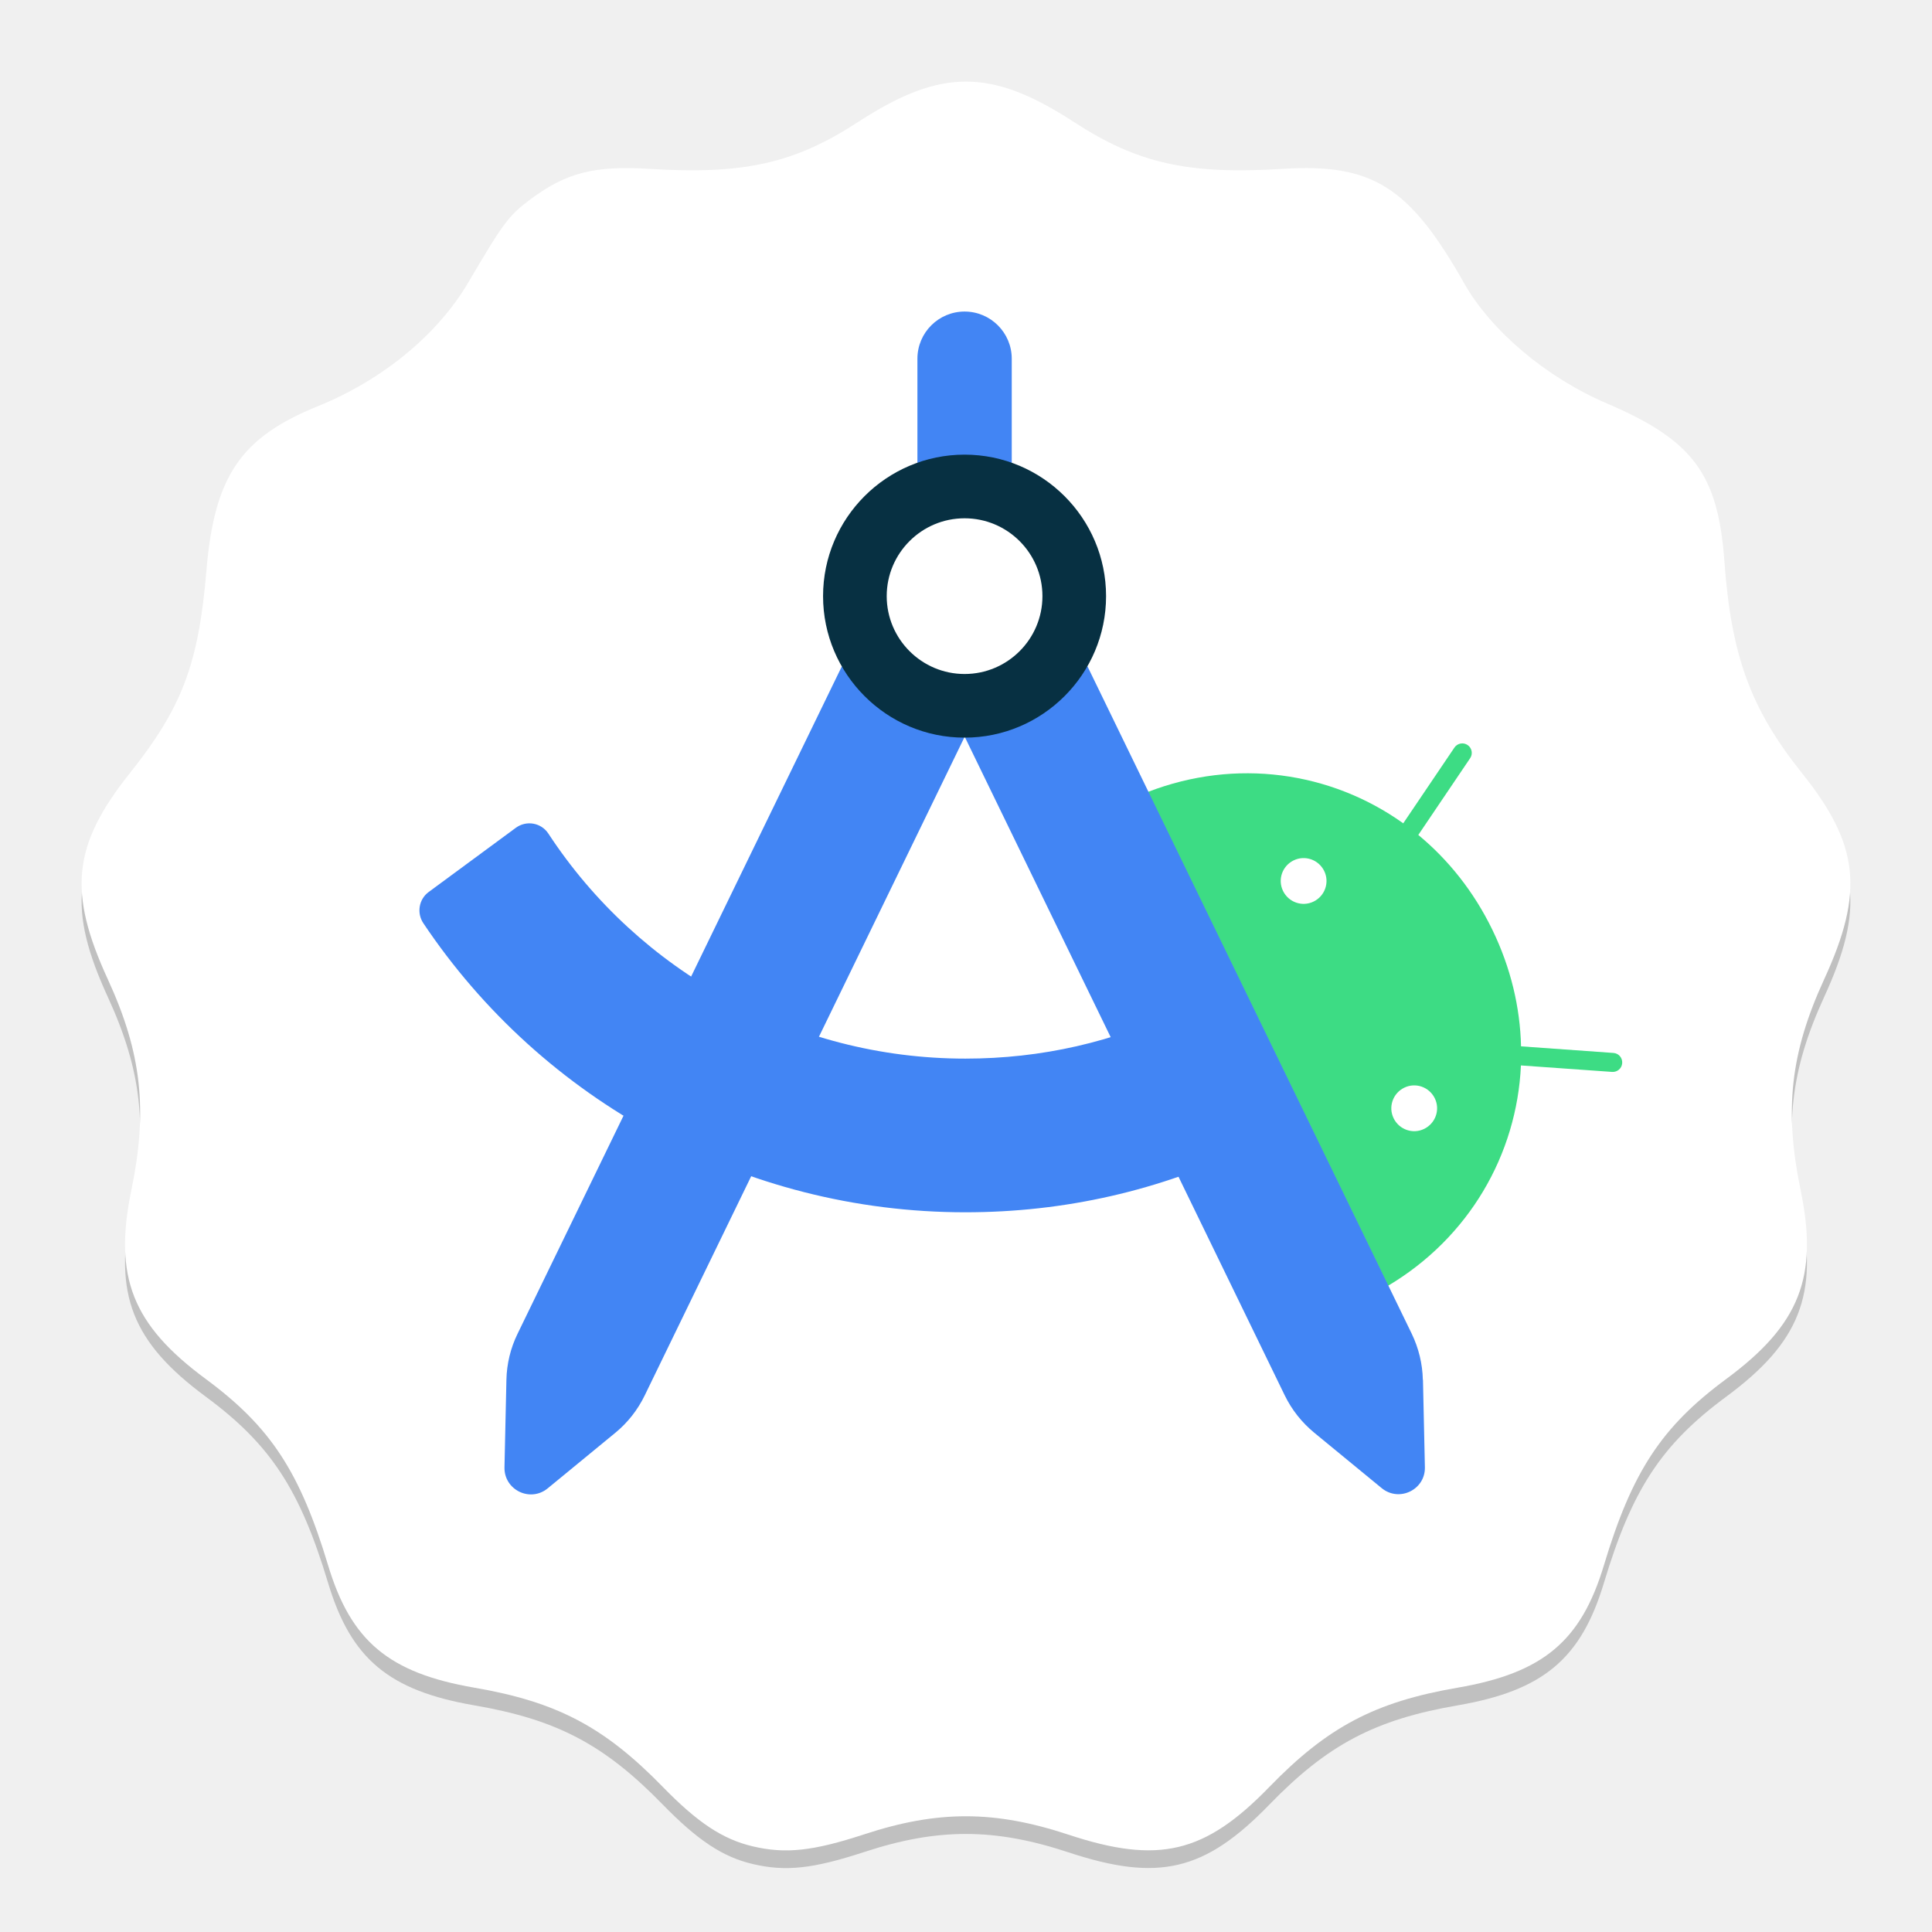
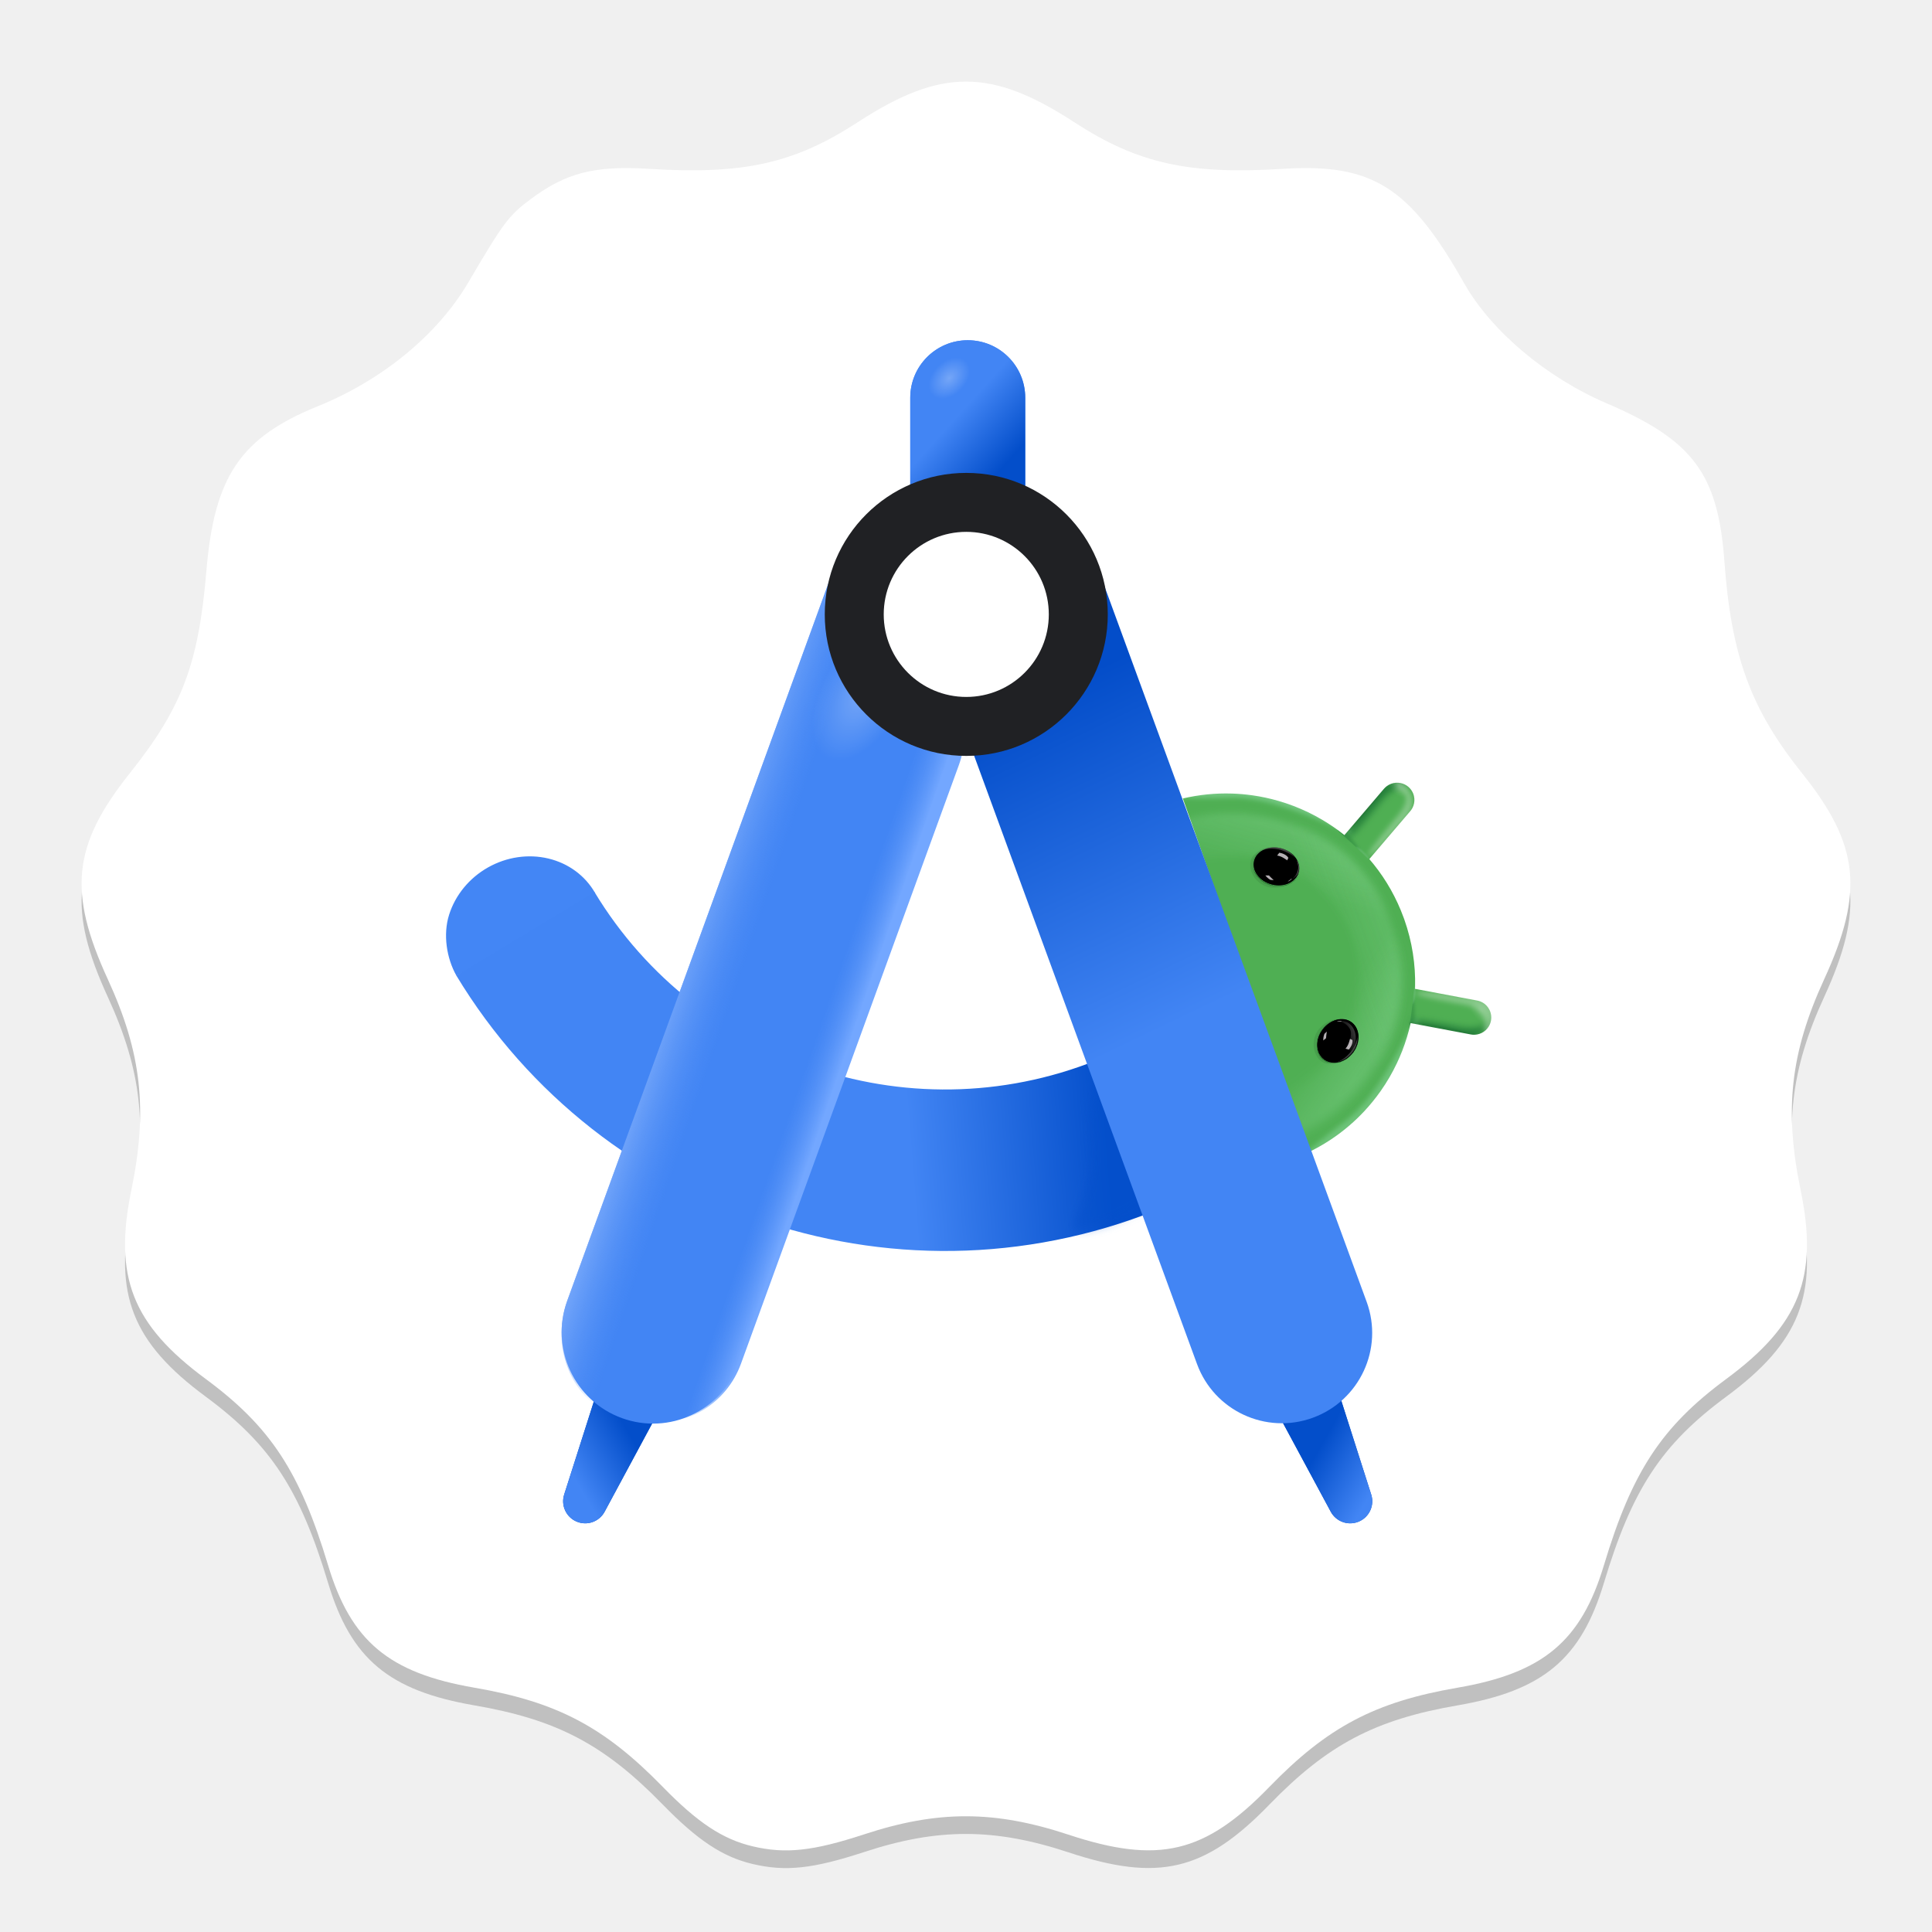
<svg xmlns="http://www.w3.org/2000/svg" width="128" height="128" viewBox="0 0 128 128" fill="none">
-   <path opacity="0.2" d="M49.853 123.492C47.875 123.023 46.219 121.926 43.902 119.549C40.032 115.578 36.89 113.925 31.431 112.985C25.767 112.01 23.251 109.905 21.738 104.877C19.87 98.671 17.918 95.698 13.629 92.531C8.763 88.937 7.515 85.767 8.702 80.024C9.802 74.705 9.381 70.923 7.147 66.06C4.481 60.259 4.81 57.159 8.596 52.405C12.067 48.048 13.156 45.167 13.676 38.974C14.2 32.723 15.939 30.159 21.061 28.084C25.335 26.352 28.992 23.345 31.019 19.896C33.363 15.907 33.705 15.45 35.158 14.366C37.502 12.617 39.397 12.133 43.006 12.359C49.276 12.752 52.636 11.999 56.846 9.258C62.335 5.685 65.664 5.685 71.153 9.258C75.364 11.999 78.724 12.752 84.993 12.359C90.922 11.987 93.389 13.543 97.003 19.936C98.794 23.103 102.454 26.186 106.461 27.901C112.167 30.343 113.825 32.572 114.246 38.364C114.702 44.637 115.988 48.144 119.395 52.405C123.189 57.15 123.52 60.253 120.852 66.06C118.619 70.923 118.197 74.705 119.297 80.024C120.485 85.767 119.236 88.937 114.371 92.531C110.082 95.698 108.13 98.671 106.262 104.877C104.749 109.905 102.232 112.01 96.569 112.985C91.097 113.927 87.953 115.585 84.097 119.562C79.823 123.969 76.759 124.697 70.784 122.721C65.897 121.106 62.134 121.099 57.267 122.697C53.857 123.816 52.04 124.011 49.853 123.492V123.492Z" fill="black" />
-   <path d="M49.853 122.321C47.875 121.851 46.219 120.754 43.902 118.377C40.032 114.407 36.89 112.753 31.431 111.814C25.767 110.839 23.251 108.733 21.738 103.706C19.87 97.499 17.918 94.527 13.629 91.359C8.763 87.765 7.515 84.596 8.702 78.852C9.802 73.533 9.381 69.751 7.147 64.888C4.481 59.087 4.81 55.987 8.596 51.233C12.067 46.876 13.156 43.995 13.676 37.802C14.2 31.551 15.939 28.987 21.061 26.912C25.335 25.18 28.992 22.173 31.019 18.724C33.363 14.735 33.705 14.278 35.158 13.194C37.502 11.445 39.397 10.961 43.006 11.187C49.276 11.58 52.636 10.827 56.846 8.086C62.335 4.513 65.664 4.513 71.153 8.086C75.364 10.827 78.724 11.58 84.993 11.187C90.922 10.815 93.389 12.371 97.003 18.764C98.794 21.931 102.454 25.014 106.461 26.729C112.167 29.171 113.825 31.4 114.246 37.192C114.702 43.465 115.988 46.972 119.395 51.233C123.189 55.978 123.52 59.081 120.852 64.888C118.619 69.751 118.197 73.533 119.297 78.852C120.485 84.596 119.236 87.765 114.371 91.359C110.082 94.527 108.13 97.499 106.262 103.706C104.749 108.733 102.232 110.839 96.569 111.814C91.097 112.755 87.953 114.414 84.097 118.39C79.823 122.798 76.759 123.525 70.784 121.55C65.897 119.934 62.134 119.927 57.267 121.525C53.857 122.644 52.04 122.839 49.853 122.321V122.321Z" fill="white" />
-   <path d="M85.005 59.029C84.636 58.276 84.952 57.373 85.705 57.004C86.458 56.635 87.362 56.951 87.731 57.704C88.1 58.457 87.784 59.361 87.031 59.73C86.278 60.099 85.374 59.782 85.005 59.029ZM92.332 74.09C91.963 73.337 92.279 72.433 93.032 72.064C93.785 71.695 94.689 72.011 95.058 72.764C95.427 73.517 95.111 74.421 94.358 74.79C93.605 75.159 92.701 74.843 92.332 74.09ZM92.972 54.549C88.153 51.108 81.865 50.219 76.044 52.471L91.955 85.189C97.317 82.004 100.495 76.499 100.766 70.588L106.805 71.017C107.151 71.04 107.453 70.784 107.475 70.43C107.498 70.084 107.242 69.782 106.888 69.76L100.773 69.323C100.713 66.748 100.096 64.12 98.868 61.59C97.641 59.067 95.954 56.959 93.966 55.317L97.4 50.234C97.596 49.948 97.52 49.556 97.234 49.361C96.948 49.165 96.556 49.24 96.361 49.526L92.972 54.541" fill="#3DDC84" />
-   <path d="M78.303 66.868C73.815 69.037 68.988 70.136 63.958 70.136C52.625 70.136 42.332 64.383 36.33 55.227C35.856 54.504 34.877 54.331 34.176 54.843L28.401 59.097C27.746 59.579 27.595 60.498 28.054 61.175C35.938 72.945 49.289 80.317 63.958 80.317C70.532 80.317 76.85 78.879 82.731 76.04L78.303 66.868Z" fill="#4285F4" />
-   <path d="M63.906 30.671H67.031V23.766C67.031 22.041 65.63 20.641 63.906 20.641C62.181 20.641 60.781 22.041 60.781 23.766V30.671H63.906Z" fill="#4285F4" />
-   <path d="M55.773 44.15L34.289 88.367C33.822 89.323 33.574 90.362 33.551 91.424L33.423 97.215C33.393 98.713 35.125 99.557 36.285 98.608L40.758 94.933C41.578 94.263 42.241 93.42 42.708 92.463L63.883 48.871L55.78 44.157L55.773 44.15Z" fill="#4285F4" />
-   <path d="M94.267 91.417C94.245 90.355 93.989 89.316 93.529 88.359L72.046 44.142L63.943 48.871L85.118 92.448C85.585 93.405 86.248 94.241 87.068 94.918L91.541 98.593C92.701 99.542 94.44 98.698 94.403 97.2L94.275 91.409L94.267 91.417Z" fill="#4285F4" />
-   <path d="M63.905 30.121C58.732 30.121 54.53 34.331 54.53 39.496C54.53 44.662 58.74 48.871 63.905 48.871C69.071 48.871 73.28 44.662 73.28 39.496C73.28 34.331 69.071 30.121 63.905 30.121ZM63.905 44.654C61.066 44.654 58.747 42.343 58.747 39.496C58.747 36.65 61.059 34.338 63.905 34.338C66.752 34.338 69.064 36.65 69.064 39.496C69.064 42.343 66.752 44.654 63.905 44.654Z" fill="#073042" />
+   <path opacity="0.2" d="M49.853 123.492C47.875 123.023 46.219 121.926 43.902 119.549C40.032 115.578 36.89 113.925 31.431 112.985C25.767 112.01 23.251 109.905 21.738 104.877C19.87 98.671 17.918 95.698 13.629 92.531C8.763 88.937 7.515 85.767 8.702 80.024C9.802 74.705 9.381 70.923 7.147 66.06C4.481 60.259 4.81 57.159 8.596 52.405C12.067 48.048 13.156 45.167 13.676 38.974C14.2 32.723 15.939 30.159 21.061 28.084C25.335 26.352 28.992 23.345 31.019 19.896C33.363 15.907 33.705 15.45 35.158 14.366C37.502 12.617 39.397 12.133 43.006 12.359C49.276 12.752 52.636 11.999 56.846 9.258C62.335 5.685 65.664 5.685 71.153 9.258C75.364 11.999 78.724 12.752 84.993 12.359C90.922 11.987 93.389 13.543 97.003 19.936C98.794 23.103 102.454 26.186 106.461 27.901C112.167 30.343 113.825 32.572 114.246 38.364C114.702 44.637 115.988 48.144 119.395 52.405C123.189 57.15 123.52 60.253 120.852 66.06C118.619 70.923 118.197 74.705 119.297 80.024C120.485 85.767 119.236 88.937 114.371 92.531C110.082 95.698 108.13 98.671 106.262 104.877C104.749 109.905 102.232 112.01 96.568 112.985C91.097 113.927 87.953 115.585 84.097 119.562C79.823 123.969 76.759 124.697 70.784 122.721C65.897 121.106 62.134 121.099 57.267 122.697C53.857 123.816 52.04 124.011 49.853 123.492V123.492Z" fill="black" />
+   <path d="M49.853 122.321C47.875 121.851 46.219 120.754 43.902 118.377C40.032 114.407 36.89 112.753 31.431 111.814C25.767 110.839 23.251 108.733 21.738 103.706C19.87 97.499 17.918 94.527 13.629 91.359C8.763 87.765 7.515 84.596 8.702 78.852C9.802 73.533 9.381 69.751 7.147 64.888C4.481 59.087 4.81 55.987 8.596 51.233C12.067 46.876 13.156 43.995 13.676 37.802C14.2 31.551 15.939 28.987 21.061 26.912C25.335 25.18 28.992 22.173 31.019 18.724C33.363 14.735 33.705 14.278 35.158 13.194C37.502 11.445 39.397 10.961 43.006 11.187C49.276 11.58 52.636 10.827 56.846 8.086C62.335 4.513 65.664 4.513 71.153 8.086C75.364 10.827 78.724 11.58 84.993 11.187C90.922 10.815 93.389 12.371 97.003 18.764C98.794 21.931 102.454 25.014 106.461 26.729C112.167 29.171 113.825 31.4 114.246 37.192C114.702 43.465 115.988 46.972 119.395 51.233C123.189 55.978 123.52 59.081 120.852 64.888C118.619 69.751 118.197 73.533 119.297 78.852C120.485 84.596 119.236 87.765 114.371 91.359C110.082 94.527 108.13 97.499 106.262 103.706C104.749 108.733 102.232 110.839 96.568 111.814C91.097 112.755 87.953 114.414 84.097 118.39C79.823 122.798 76.759 123.525 70.784 121.55C65.897 119.934 62.134 119.927 57.267 121.525C53.857 122.644 52.04 122.839 49.853 122.321V122.321Z" fill="white" />
+   <path d="M90.847 99.018C91.077 99.737 90.721 100.513 90.026 100.808C89.331 101.103 88.525 100.82 88.167 100.155L84.645 93.617C84.045 92.501 84.533 91.111 85.699 90.615C86.866 90.12 88.205 90.735 88.59 91.942L90.847 99.018Z" fill="#034ECA" />
+   <path d="M90.847 99.018C91.077 99.737 90.721 100.513 90.026 100.808C89.331 101.103 88.525 100.82 88.167 100.155L84.645 93.617C84.045 92.501 84.533 91.111 85.699 90.615C86.866 90.12 88.205 90.735 88.59 91.942L90.847 99.018Z" fill="url(#paint0_linear_1081_1678)" />
+   <mask id="mask0_1081_1678" style="mask-type:alpha" maskUnits="userSpaceOnUse" x="78" y="51" width="21" height="26">
+     <path d="M88.095 75.549C88.554 75.25 88.989 74.922 89.398 74.57C89.744 74.273 90.073 73.957 90.382 73.627C90.778 73.201 91.144 72.751 91.477 72.278C91.884 71.699 92.241 71.087 92.544 70.448C92.671 70.18 92.789 69.908 92.897 69.632C93.131 69.033 93.319 68.415 93.459 67.785C93.468 67.787 93.478 67.788 93.487 67.79C93.979 67.883 94.472 67.976 94.965 68.068C95.446 68.159 95.927 68.25 96.408 68.34C96.754 68.405 97.1 68.471 97.445 68.535C97.527 68.551 97.608 68.557 97.689 68.555C97.912 68.549 98.124 68.477 98.302 68.356C98.346 68.326 98.388 68.293 98.428 68.257C98.467 68.221 98.504 68.183 98.538 68.141C98.656 68 98.741 67.829 98.779 67.636C98.813 67.466 98.807 67.292 98.764 67.126C98.746 67.056 98.722 66.988 98.691 66.923C98.666 66.869 98.636 66.817 98.602 66.767C98.481 66.59 98.309 66.446 98.103 66.359C98.029 66.328 97.951 66.304 97.869 66.289C97.524 66.223 97.178 66.158 96.832 66.094L95.389 65.822C94.896 65.729 94.404 65.636 93.911 65.543C93.857 65.534 93.803 65.523 93.749 65.513C93.751 65.472 93.752 65.432 93.753 65.391C93.79 63.911 93.563 62.399 93.04 60.919C93.025 60.879 93.011 60.839 92.996 60.799C92.518 59.488 91.843 58.304 91.015 57.27C90.92 57.15 90.822 57.033 90.722 56.918C90.755 56.879 90.788 56.84 90.821 56.801C91.147 56.42 91.472 56.039 91.797 55.658C92.115 55.286 92.433 54.914 92.75 54.542C92.978 54.274 93.207 54.007 93.435 53.74C93.489 53.676 93.534 53.609 93.573 53.538C93.678 53.342 93.722 53.122 93.704 52.908C93.699 52.848 93.69 52.789 93.676 52.731C93.659 52.661 93.635 52.593 93.606 52.527C93.535 52.371 93.43 52.231 93.296 52.12C93.146 51.995 92.972 51.915 92.791 51.878C92.739 51.867 92.686 51.861 92.632 51.858C92.579 51.855 92.526 51.855 92.473 51.859C92.258 51.876 92.048 51.954 91.87 52.089C91.806 52.138 91.747 52.194 91.692 52.257C91.465 52.524 91.236 52.792 91.008 53.059C90.69 53.431 90.373 53.803 90.055 54.175C89.73 54.556 89.405 54.937 89.079 55.318C89.076 55.321 89.074 55.324 89.071 55.327C88.605 54.955 88.116 54.616 87.604 54.315C87.298 54.134 86.984 53.966 86.664 53.812C86.028 53.506 85.365 53.253 84.684 53.057C84.128 52.897 83.56 52.775 82.984 52.693C82.535 52.63 82.082 52.589 81.625 52.575C81.085 52.558 80.541 52.575 79.996 52.629C79.452 52.683 78.908 52.774 78.367 52.9L86.656 76.358C87.151 76.12 87.634 75.851 88.095 75.549Z" fill="#34A853" />
+   </mask>
+   <g mask="url(#mask0_1081_1678)">
+     <path d="M100.745 71.537L91.906 46.487L77.812 51.46L86.651 76.511L100.745 71.537Z" fill="#4FAF53" />
+     <g opacity="0.8" filter="url(#filter0_f_1081_1678)">
+       <path d="M92.34 62.13C91.465 65.23 88.807 58.31 84.027 56.961C79.247 55.612 73.363 60.122 74.238 57.021C75.8 54.746 79.982 53.008 84.762 54.357C89.541 55.706 92.381 59.747 92.34 62.13Z" fill="url(#paint1_linear_1081_1678)" fill-opacity="0.3" />
+     </g>
+     <g opacity="0.7" filter="url(#filter1_f_1081_1678)">
+       <path d="M91.738 60.426C89.111 58.561 91.384 65.617 88.51 69.667C85.635 73.717 78.224 73.899 80.851 75.763C83.495 76.555 87.841 75.283 90.716 71.233C93.591 67.183 93.266 62.255 91.738 60.426Z" fill="url(#paint2_linear_1081_1678)" fill-opacity="0.4" />
+     </g>
+     <g opacity="0.6" filter="url(#filter2_f_1081_1678)">
+       <path d="M81.522 51.431C78.185 51.536 75.49 51.935 75.502 52.322C75.514 52.709 78.229 52.938 81.566 52.833C84.903 52.728 89.562 55.507 89.55 55.12C89.538 54.733 84.859 51.327 81.522 51.431Z" fill="#8BD8A0" />
+     </g>
+     <g opacity="0.5" filter="url(#filter3_f_1081_1678)">
+       <path d="M89.978 75.393C87.314 77.406 84.966 78.787 84.733 78.478C84.499 78.169 86.469 76.287 89.133 74.274C91.797 72.262 93.68 67.174 93.913 67.483C94.147 67.792 92.642 73.381 89.978 75.393Z" fill="#8BD8A0" />
+     </g>
+     <g opacity="0.7" filter="url(#filter4_f_1081_1678)">
+       <path d="M91.209 53.386C89.991 54.878 89.398 55.552 89.266 55.444C89.134 55.337 89.514 54.488 90.732 52.996C91.482 51.127 93.713 52.036 93.845 52.144C93.977 52.252 92.769 51.257 91.209 53.386Z" fill="#0D652D" />
+     </g>
+     <g opacity="0.1" filter="url(#filter5_f_1081_1678)">
+       <path d="M89.034 55.319C89.147 55.406 90.049 54.417 91.047 53.111C92.046 51.804 92.763 50.674 92.65 50.587C92.536 50.5 91.635 51.489 90.636 52.796C89.637 54.103 88.92 55.233 89.034 55.319Z" fill="black" />
+     </g>
+     <g opacity="0.3" filter="url(#filter6_f_1081_1678)">
+       <path d="M92.414 54.285C91.14 55.846 90.567 56.59 90.672 56.677C90.778 56.763 91.522 56.158 92.796 54.597C94.627 52.88 92.728 51.618 92.551 51.871C92.032 52.426 94.243 52.219 92.414 54.285Z" fill="white" />
+     </g>
+     <path opacity="0.15" d="M91.83 50.843C91.277 51.238 91.206 52.086 91.672 52.737C92.137 53.388 92.963 53.594 93.516 53.199C94.069 52.803 94.139 51.955 93.674 51.304C93.209 50.654 92.383 50.447 91.83 50.843Z" fill="url(#paint3_radial_1081_1678)" fill-opacity="0.9" />
+     <path opacity="0.15" d="M97.296 65.762C96.744 66.158 96.673 67.006 97.138 67.657C97.603 68.307 98.429 68.514 98.982 68.118C99.535 67.723 99.606 66.875 99.14 66.224C98.675 65.574 97.849 65.367 97.296 65.762Z" fill="url(#paint4_radial_1081_1678)" fill-opacity="0.9" />
+     <g opacity="0.1" filter="url(#filter7_f_1081_1678)">
+       <path d="M93.329 67.75C93.361 67.611 94.686 67.793 96.29 68.158C97.894 68.523 99.168 68.931 99.136 69.071C99.105 69.21 97.779 69.028 96.175 68.663C94.572 68.298 93.297 67.89 93.329 67.75Z" fill="black" />
+     </g>
+     <mask id="mask1_1081_1678" style="mask-type:alpha" maskUnits="userSpaceOnUse" x="93" y="65" width="3" height="5">
+       <path d="M93.37 67.938C93.521 67.26 93.668 65.781 93.723 65.126L95.176 65.033L94.996 69.2C94.391 69.062 93.22 68.616 93.37 67.938Z" fill="black" />
+     </mask>
+     <g mask="url(#mask1_1081_1678)">
+       <g style="mix-blend-mode:multiply" opacity="0.3" filter="url(#filter8_f_1081_1678)">
+         <path d="M93.702 68.237C93.772 67.094 93.712 66.161 93.569 66.153C93.427 66.144 93.344 67.021 93.274 68.164C93.204 69.306 93.175 70.281 93.318 70.29C93.46 70.299 93.632 69.38 93.702 68.237Z" fill="#0D652D" />
+       </g>
+       <g style="mix-blend-mode:screen" opacity="0.3" filter="url(#filter9_f_1081_1678)">
+         <path d="M93.776 65.922C93.815 65.597 93.794 65.328 93.731 65.32C93.668 65.313 93.625 65.561 93.587 65.886C93.548 66.211 93.529 66.49 93.592 66.497C93.656 66.505 93.738 66.247 93.776 65.922Z" fill="#81C995" />
+       </g>
+     </g>
+     <mask id="mask2_1081_1678" style="mask-type:alpha" maskUnits="userSpaceOnUse" x="88" y="53" width="4" height="5">
+       <path d="M88.735 55.151C89.287 55.573 90.352 56.611 90.815 57.077L91.987 56.213L89.167 53.139C88.793 53.634 88.184 54.729 88.735 55.151Z" fill="black" />
+     </mask>
+     <g mask="url(#mask2_1081_1678)">
+       <g style="mix-blend-mode:multiply" opacity="0.3" filter="url(#filter10_f_1081_1678)">
+         <path d="M88.797 54.709C89.585 55.539 90.14 56.292 90.037 56.39C89.933 56.489 89.305 55.87 88.516 55.041C87.728 54.211 87.078 53.484 87.181 53.385C87.285 53.287 88.008 53.88 88.797 54.709Z" fill="#0D652D" />
+       </g>
+       <g style="mix-blend-mode:screen" opacity="0.3" filter="url(#filter11_f_1081_1678)">
+         <path d="M90.344 56.432C90.582 56.656 90.74 56.876 90.696 56.922C90.652 56.969 90.46 56.806 90.221 56.582C89.983 56.358 89.789 56.157 89.832 56.111C89.876 56.064 90.105 56.208 90.344 56.432Z" fill="#81C995" />
+       </g>
+     </g>
+     <g opacity="0.7" filter="url(#filter12_f_1081_1678)">
+       <path d="M96.294 68.007C94.4 67.653 93.512 67.522 93.481 67.689C93.449 67.856 94.287 68.26 96.181 68.613C97.961 69.556 99.077 67.421 99.108 67.254C99.139 67.086 98.859 68.625 96.294 68.007Z" fill="#0D652D" />
+     </g>
+     <g opacity="0.3" filter="url(#filter13_f_1081_1678)">
+       <path d="M96.623 66.489C94.696 66.13 93.803 65.935 93.829 65.795C93.856 65.654 94.791 65.621 96.718 65.98C99.87 66.052 100.239 68.27 98.599 68.464C97.879 68.414 99.281 66.867 96.623 66.489Z" fill="white" />
+     </g>
+   </g>
+   <path d="M85.353 57.695C85.195 58.081 85.239 58.463 85.45 58.55C85.662 58.636 85.961 58.394 86.119 58.009C86.277 57.624 86.233 57.241 86.022 57.155C85.81 57.068 85.511 57.31 85.353 57.695Z" fill="url(#paint5_radial_1081_1678)" fill-opacity="0.7" />
+   <path d="M89.055 68.227C88.69 68.027 88.484 67.702 88.594 67.501C88.705 67.301 89.089 67.302 89.454 67.503C89.818 67.704 90.024 68.029 89.914 68.229C89.804 68.429 89.419 68.428 89.055 68.227Z" fill="url(#paint6_radial_1081_1678)" fill-opacity="0.7" />
+   <g style="mix-blend-mode:multiply" opacity="0.09" filter="url(#filter14_f_1081_1678)">
+     <path d="M84.336 58.813C85.337 58.857 85.75 58.294 85.831 58.006C86.416 57.055 85.466 56.387 85.022 56.243C84.579 56.1 83.826 55.931 83.113 56.607C82.4 57.283 83.086 58.758 84.336 58.813Z" fill="#011B04" />
+   </g>
+   <g style="mix-blend-mode:multiply" opacity="0.09" filter="url(#filter15_f_1081_1678)">
+     <path d="M87.562 67.997C88.309 67.337 88.981 67.517 89.224 67.69C90.272 68.066 89.956 69.181 89.702 69.57C89.449 69.96 88.972 70.563 87.997 70.483C87.022 70.403 86.629 68.823 87.562 67.997Z" fill="#011B04" />
+   </g>
+   <path d="M87.718 70.192C88.279 70.613 89.145 70.407 89.654 69.732C90.162 69.056 90.119 68.168 89.558 67.746C88.997 67.325 88.13 67.531 87.622 68.207C87.114 68.882 87.157 69.771 87.718 70.192Z" fill="black" />
+   <g filter="url(#filter16_d_1081_1678)">
+     <path d="M84.263 58.605C85.083 58.812 85.884 58.442 86.052 57.778C86.221 57.114 85.692 56.408 84.873 56.201C84.053 55.994 83.251 56.364 83.083 57.028C82.915 57.692 83.443 58.398 84.263 58.605Z" fill="black" />
+   </g>
+   <g filter="url(#filter17_d_1081_1678)">
+     <path d="M87.638 68.2C88.146 67.525 89.002 67.311 89.55 67.722C90.098 68.133 90.13 69.014 89.622 69.689C89.115 70.364 88.259 70.578 87.711 70.167C87.163 69.755 87.13 68.875 87.638 68.2Z" fill="black" />
+   </g>
+   <mask id="mask3_1081_1678" style="mask-type:alpha" maskUnits="userSpaceOnUse" x="83" y="56" width="4" height="3">
+     <path d="M84.263 58.605C85.084 58.812 85.884 58.442 86.053 57.778C86.221 57.114 85.693 56.408 84.873 56.201C84.053 55.994 83.252 56.364 83.084 57.028C82.915 57.691 83.443 58.398 84.263 58.605Z" fill="#202124" />
+   </mask>
+   <g mask="url(#mask3_1081_1678)">
+     <g filter="url(#filter18_f_1081_1678)">
+       <path d="M84.963 56.346C84.296 56.106 83.676 56.272 83.437 56.414C83.901 56.131 84.406 55.996 85.042 56.231C85.392 56.36 85.664 56.65 85.825 56.874C85.852 56.91 85.874 56.943 85.892 56.974C85.929 57.033 85.956 57.082 85.972 57.118C85.947 57.078 85.925 57.029 85.892 56.974C85.872 56.943 85.85 56.91 85.825 56.874C85.705 56.72 85.481 56.532 84.963 56.346Z" fill="#D8D8D8" fill-opacity="0.29" />
+     </g>
+     <g opacity="0.8" filter="url(#filter19_f_1081_1678)">
+       <path d="M85.508 58.295C86.179 57.862 86.044 57.238 85.893 56.98C86.081 57.182 86.101 57.658 85.957 57.912C85.842 58.116 85.61 58.252 85.508 58.295Z" fill="url(#paint7_linear_1081_1678)" />
+     </g>
+   </g>
+   <mask id="mask4_1081_1678" style="mask-type:alpha" maskUnits="userSpaceOnUse" x="87" y="67" width="3" height="4">
+     <path d="M87.639 68.2C88.147 67.525 89.003 67.311 89.551 67.722C90.099 68.133 90.132 69.014 89.624 69.689C89.116 70.364 88.26 70.578 87.712 70.167C87.164 69.755 87.132 68.875 87.639 68.2Z" fill="#202124" />
+   </mask>
+   <g mask="url(#mask4_1081_1678)">
+     <path d="M89.72 68.247C89.458 67.632 88.896 67.6 88.647 67.66C88.818 67.671 89.213 67.787 89.426 68.158C89.638 68.529 89.369 69.215 89.207 69.512L89.498 69.632C89.68 69.426 89.981 68.862 89.72 68.247Z" fill="url(#paint8_linear_1081_1678)" />
+     <g filter="url(#filter20_f_1081_1678)">
+       <path d="M89.596 69.523C89.228 70.127 88.641 70.388 88.366 70.427C88.905 70.357 89.382 70.144 89.73 69.563C89.921 69.242 89.951 68.847 89.935 68.571C89.934 68.526 89.93 68.487 89.925 68.451C89.917 68.382 89.907 68.327 89.897 68.289C89.903 68.335 89.916 68.387 89.925 68.451C89.929 68.487 89.933 68.528 89.935 68.571C89.939 68.766 89.883 69.053 89.596 69.523Z" fill="#D8D8D8" fill-opacity="0.29" />
+     </g>
+   </g>
+   <g opacity="0.8" filter="url(#filter21_f_1081_1678)">
+     <path d="M85.359 56.834C85.223 56.606 84.9 56.513 84.756 56.495L84.615 56.682C84.663 56.688 84.793 56.716 84.925 56.78C85.058 56.844 85.217 56.953 85.279 57L85.359 56.834Z" fill="#E2DCE1" />
+   </g>
+   <g opacity="0.8" filter="url(#filter22_f_1081_1678)">
+     <path d="M89.603 68.904C89.641 69.163 89.458 69.433 89.362 69.535L89.142 69.476C89.174 69.442 89.254 69.341 89.314 69.211C89.374 69.081 89.424 68.899 89.442 68.824L89.603 68.904Z" fill="#E2DCE1" />
+   </g>
+   <g opacity="0.8" filter="url(#filter23_f_1081_1678)">
+     <path d="M84.386 58.311C84.279 58.216 84.13 58.063 84.069 57.998L83.832 57.999C83.956 58.163 84.111 58.263 84.173 58.293L84.386 58.311Z" fill="#E2DCE1" />
+     <path d="M85.445 58.351C85.499 58.315 85.573 58.243 85.603 58.212L85.521 58.241C85.467 58.301 85.362 58.37 85.317 58.396C85.337 58.396 85.392 58.386 85.445 58.351Z" fill="#E2DCE1" />
+   </g>
+   <g opacity="0.8" filter="url(#filter24_f_1081_1678)">
+     <path d="M87.905 68.342C87.88 68.484 87.861 68.697 87.854 68.785L87.669 68.933C87.662 68.728 87.72 68.553 87.75 68.49L87.905 68.342Z" fill="#E2DCE1" />
+     <path d="M88.704 67.646C88.768 67.64 88.871 67.649 88.914 67.655L88.831 67.684C88.752 67.671 88.627 67.683 88.575 67.692C88.591 67.679 88.64 67.652 88.704 67.646Z" fill="#E2DCE1" />
+   </g>
+   <g opacity="0.3" filter="url(#filter25_f_1081_1678)">
+     <path d="M90.184 71.894C87.146 72.966 91.269 66.805 89.616 62.122C87.963 57.438 80.887 55.23 83.925 54.157C86.684 54.122 90.515 56.538 92.168 61.221C93.82 65.905 92.156 70.555 90.184 71.894Z" fill="url(#paint9_linear_1081_1678)" fill-opacity="0.4" />
+   </g>
+   <g opacity="0.2" filter="url(#filter26_f_1081_1678)">
+     <path d="M90.184 71.894C87.146 72.966 91.269 66.805 89.616 62.122C87.963 57.438 80.887 55.23 83.925 54.157C86.684 54.122 90.515 56.538 92.168 61.221C93.82 65.905 92.156 70.555 90.184 71.894Z" fill="url(#paint10_linear_1081_1678)" fill-opacity="0.4" />
+   </g>
+   <path d="M39.433 59.174C38.782 58.024 37.667 57.199 36.334 56.88C35.001 56.561 33.559 56.774 32.325 57.473C31.091 58.172 30.166 59.298 29.754 60.605C29.341 61.913 29.588 63.491 30.239 64.641L34.994 62.187L39.433 59.174Z" fill="#4386F5" />
+   <path fill-rule="evenodd" clip-rule="evenodd" d="M39.389 59.103C46.272 70.497 60.679 75.372 73.27 69.991L77.473 79.827C59.91 87.332 39.835 80.527 30.234 64.634L39.389 59.103Z" fill="url(#paint11_linear_1081_1678)" />
+   <path d="M37.378 99.018C37.149 99.737 37.505 100.513 38.2 100.808C38.895 101.103 39.7 100.82 40.058 100.155L43.58 93.617C44.181 92.501 43.693 91.111 42.526 90.615C41.36 90.12 40.02 90.735 39.635 91.942L37.378 99.018Z" fill="#034ECA" />
+   <path d="M37.378 99.018C37.149 99.737 37.505 100.513 38.2 100.808C38.895 101.103 39.7 100.82 40.058 100.155L43.58 93.617C44.181 92.501 43.693 91.111 42.526 90.615C41.36 90.12 40.02 90.735 39.635 91.942L37.378 99.018Z" fill="url(#paint12_linear_1081_1678)" />
+   <path d="M55.347 37.371C56.491 34.228 59.965 32.608 63.107 33.752C66.25 34.896 67.87 38.37 66.726 41.512L48.957 90.332C47.813 93.475 44.339 95.095 41.197 93.951C38.054 92.807 36.434 89.333 37.578 86.191L55.347 37.371Z" fill="#4285F4" />
+   <path d="M42.813 94.285C45.498 94.56 48.128 92.996 49.093 90.345L63.527 50.689C64.383 48.337 63.685 45.797 61.957 44.197L42.813 94.285Z" fill="url(#paint13_linear_1081_1678)" />
+   <path d="M67.924 26.35C67.924 24.247 66.219 22.542 64.115 22.542C62.012 22.542 60.307 24.247 60.307 26.35V33.577C60.307 35.68 62.012 37.385 64.115 37.385C66.219 37.385 67.924 35.68 67.924 33.577V26.35Z" fill="#4285F4" />
+   <path d="M67.924 26.35C67.924 24.247 66.219 22.542 64.115 22.542C62.012 22.542 60.307 24.247 60.307 26.35V33.577C60.307 35.68 62.012 37.385 64.115 37.385C66.219 37.385 67.924 35.68 67.924 33.577V26.35Z" fill="url(#paint14_linear_1081_1678)" />
+   <g opacity="0.5" filter="url(#filter27_f_1081_1678)">
+     <path d="M71.662 81.487C70.172 81.615 72.572 79.773 72.205 75.489C71.958 72.6 72.964 70.154 74.454 70.027C75.943 69.899 77.35 72.138 77.598 75.027C78.831 79.655 73.151 81.359 71.662 81.487Z" fill="#044FCB" />
+   </g>
+   <path d="M61.382 41.456C60.243 38.347 61.844 34.904 64.955 33.771C68.057 32.642 71.487 34.237 72.623 37.337L90.544 86.248C91.683 89.356 90.082 92.8 86.971 93.932C83.87 95.061 80.439 93.466 79.304 90.366L61.382 41.456Z" fill="url(#paint15_linear_1081_1678)" />
+   <path d="M59.33 35.432C57.151 35.988 55.275 37.575 54.448 39.847L37.603 86.106C36.576 88.925 37.603 91.975 39.799 93.342L59.33 35.432Z" fill="url(#paint16_linear_1081_1678)" />
+   <path opacity="0.3" d="M60.999 26.946C61.852 27.8 63.391 27.645 64.436 26.6C65.481 25.555 65.635 24.016 64.782 23.163C63.928 22.309 62.389 22.464 61.345 23.509C60.3 24.554 60.145 26.093 60.999 26.946Z" fill="url(#paint17_radial_1081_1678)" fill-opacity="0.9" />
+   <path opacity="0.3" d="M53.014 53.113C55.566 54.587 59.5 52.552 61.8 48.568C64.1 44.584 63.895 40.16 61.343 38.686C58.791 37.213 54.857 39.248 52.557 43.231C50.257 47.215 50.462 51.639 53.014 53.113Z" fill="url(#paint18_radial_1081_1678)" fill-opacity="0.9" />
+   <path d="M64.018 48.128C68.117 48.128 71.439 44.805 71.439 40.706C71.439 36.607 68.117 33.284 64.018 33.284C59.919 33.284 56.596 36.607 56.596 40.706C56.596 44.805 59.919 48.128 64.018 48.128Z" fill="white" />
+   <path fill-rule="evenodd" clip-rule="evenodd" d="M64.018 35.237C60.997 35.237 58.549 37.685 58.549 40.706C58.549 43.726 60.997 46.174 64.018 46.174C67.038 46.174 69.486 43.726 69.486 40.706C69.486 37.685 67.038 35.237 64.018 35.237ZM54.643 40.706C54.643 35.528 58.84 31.331 64.018 31.331C69.195 31.331 73.393 35.528 73.393 40.706C73.393 45.883 69.195 50.081 64.018 50.081C58.84 50.081 54.643 45.883 54.643 40.706Z" fill="#202124" />
+   <defs>
+     <filter id="filter0_f_1081_1678" x="73.683" y="53.416" width="19.126" height="9.973" filterUnits="userSpaceOnUse" color-interpolation-filters="sRGB">
+       <feFlood flood-opacity="0" result="BackgroundImageFix" />
+       <feBlend mode="normal" in="SourceGraphic" in2="BackgroundImageFix" result="shape" />
+       <feGaussianBlur stdDeviation="0.234" result="effect1_foregroundBlur_1081_1678" />
+     </filter>
+     <filter id="filter1_f_1081_1678" x="79.595" y="59.416" width="13.996" height="17.273" filterUnits="userSpaceOnUse" color-interpolation-filters="sRGB">
+       <feFlood flood-opacity="0" result="BackgroundImageFix" />
+       <feBlend mode="normal" in="SourceGraphic" in2="BackgroundImageFix" result="shape" />
+       <feGaussianBlur stdDeviation="0.351" result="effect1_foregroundBlur_1081_1678" />
+     </filter>
+     <filter id="filter2_f_1081_1678" x="75.151" y="51.078" width="14.75" height="4.431" filterUnits="userSpaceOnUse" color-interpolation-filters="sRGB">
+       <feFlood flood-opacity="0" result="BackgroundImageFix" />
+       <feBlend mode="normal" in="SourceGraphic" in2="BackgroundImageFix" result="shape" />
+       <feGaussianBlur stdDeviation="0.176" result="effect1_foregroundBlur_1081_1678" />
+     </filter>
+     <filter id="filter3_f_1081_1678" x="84.363" y="67.118" width="9.925" height="11.754" filterUnits="userSpaceOnUse" color-interpolation-filters="sRGB">
+       <feFlood flood-opacity="0" result="BackgroundImageFix" />
+       <feBlend mode="normal" in="SourceGraphic" in2="BackgroundImageFix" result="shape" />
+       <feGaussianBlur stdDeviation="0.176" result="effect1_foregroundBlur_1081_1678" />
+     </filter>
+     <filter id="filter4_f_1081_1678" x="88.773" y="51.36" width="5.55" height="4.563" filterUnits="userSpaceOnUse" color-interpolation-filters="sRGB">
+       <feFlood flood-opacity="0" result="BackgroundImageFix" />
+       <feBlend mode="normal" in="SourceGraphic" in2="BackgroundImageFix" result="shape" />
+       <feGaussianBlur stdDeviation="0.234" result="effect1_foregroundBlur_1081_1678" />
+     </filter>
+     <filter id="filter5_f_1081_1678" x="88.905" y="50.465" width="3.874" height="4.977" filterUnits="userSpaceOnUse" color-interpolation-filters="sRGB">
+       <feFlood flood-opacity="0" result="BackgroundImageFix" />
+       <feBlend mode="normal" in="SourceGraphic" in2="BackgroundImageFix" result="shape" />
+       <feGaussianBlur stdDeviation="0.059" result="effect1_foregroundBlur_1081_1678" />
+     </filter>
+     <filter id="filter6_f_1081_1678" x="90.309" y="51.488" width="3.63" height="5.548" filterUnits="userSpaceOnUse" color-interpolation-filters="sRGB">
+       <feFlood flood-opacity="0" result="BackgroundImageFix" />
+       <feBlend mode="normal" in="SourceGraphic" in2="BackgroundImageFix" result="shape" />
+       <feGaussianBlur stdDeviation="0.176" result="effect1_foregroundBlur_1081_1678" />
+     </filter>
+     <filter id="filter7_f_1081_1678" x="93.211" y="67.586" width="6.043" height="1.649" filterUnits="userSpaceOnUse" color-interpolation-filters="sRGB">
+       <feFlood flood-opacity="0" result="BackgroundImageFix" />
+       <feBlend mode="normal" in="SourceGraphic" in2="BackgroundImageFix" result="shape" />
+       <feGaussianBlur stdDeviation="0.059" result="effect1_foregroundBlur_1081_1678" />
+     </filter>
+     <filter id="filter8_f_1081_1678" x="92.982" y="65.918" width="0.983" height="4.606" filterUnits="userSpaceOnUse" color-interpolation-filters="sRGB">
+       <feFlood flood-opacity="0" result="BackgroundImageFix" />
+       <feBlend mode="normal" in="SourceGraphic" in2="BackgroundImageFix" result="shape" />
+       <feGaussianBlur stdDeviation="0.117" result="effect1_foregroundBlur_1081_1678" />
+     </filter>
+     <filter id="filter9_f_1081_1678" x="93.41" y="65.18" width="0.526" height="1.458" filterUnits="userSpaceOnUse" color-interpolation-filters="sRGB">
+       <feFlood flood-opacity="0" result="BackgroundImageFix" />
+       <feBlend mode="normal" in="SourceGraphic" in2="BackgroundImageFix" result="shape" />
+       <feGaussianBlur stdDeviation="0.07" result="effect1_foregroundBlur_1081_1678" />
+     </filter>
+     <filter id="filter10_f_1081_1678" x="86.936" y="53.14" width="3.347" height="3.494" filterUnits="userSpaceOnUse" color-interpolation-filters="sRGB">
+       <feFlood flood-opacity="0" result="BackgroundImageFix" />
+       <feBlend mode="normal" in="SourceGraphic" in2="BackgroundImageFix" result="shape" />
+       <feGaussianBlur stdDeviation="0.117" result="effect1_foregroundBlur_1081_1678" />
+     </filter>
+     <filter id="filter11_f_1081_1678" x="89.686" y="55.962" width="1.158" height="1.109" filterUnits="userSpaceOnUse" color-interpolation-filters="sRGB">
+       <feFlood flood-opacity="0" result="BackgroundImageFix" />
+       <feBlend mode="normal" in="SourceGraphic" in2="BackgroundImageFix" result="shape" />
+       <feGaussianBlur stdDeviation="0.07" result="effect1_foregroundBlur_1081_1678" />
+     </filter>
+     <filter id="filter12_f_1081_1678" x="93.012" y="66.772" width="6.567" height="2.548" filterUnits="userSpaceOnUse" color-interpolation-filters="sRGB">
+       <feFlood flood-opacity="0" result="BackgroundImageFix" />
+       <feBlend mode="normal" in="SourceGraphic" in2="BackgroundImageFix" result="shape" />
+       <feGaussianBlur stdDeviation="0.234" result="effect1_foregroundBlur_1081_1678" />
+     </filter>
+     <filter id="filter13_f_1081_1678" x="93.478" y="65.344" width="6.43" height="3.471" filterUnits="userSpaceOnUse" color-interpolation-filters="sRGB">
+       <feFlood flood-opacity="0" result="BackgroundImageFix" />
+       <feBlend mode="normal" in="SourceGraphic" in2="BackgroundImageFix" result="shape" />
+       <feGaussianBlur stdDeviation="0.176" result="effect1_foregroundBlur_1081_1678" />
+     </filter>
+     <filter id="filter14_f_1081_1678" x="82.754" y="56.043" width="3.332" height="2.843" filterUnits="userSpaceOnUse" color-interpolation-filters="sRGB">
+       <feFlood flood-opacity="0" result="BackgroundImageFix" />
+       <feBlend mode="normal" in="SourceGraphic" in2="BackgroundImageFix" result="shape" />
+       <feGaussianBlur stdDeviation="0.035" result="effect1_foregroundBlur_1081_1678" />
+     </filter>
+     <filter id="filter15_f_1081_1678" x="86.961" y="67.459" width="3.062" height="3.101" filterUnits="userSpaceOnUse" color-interpolation-filters="sRGB">
+       <feFlood flood-opacity="0" result="BackgroundImageFix" />
+       <feBlend mode="normal" in="SourceGraphic" in2="BackgroundImageFix" result="shape" />
+       <feGaussianBlur stdDeviation="0.035" result="effect1_foregroundBlur_1081_1678" />
+     </filter>
+     <filter id="filter16_d_1081_1678" x="83.017" y="56.143" width="3.078" height="2.566" filterUnits="userSpaceOnUse" color-interpolation-filters="sRGB">
+       <feFlood flood-opacity="0" result="BackgroundImageFix" />
+       <feColorMatrix in="SourceAlpha" type="matrix" values="0 0 0 0 0 0 0 0 0 0 0 0 0 0 0 0 0 0 127 0" result="hardAlpha" />
+       <feOffset dx="-0.012" dy="0.023" />
+       <feGaussianBlur stdDeviation="0.012" />
+       <feComposite in2="hardAlpha" operator="out" />
+       <feColorMatrix type="matrix" values="0 0 0 0 0.016 0 0 0 0 0.231 0 0 0 0 0.067 0 0 0 0.7 0" />
+       <feBlend mode="normal" in2="BackgroundImageFix" result="effect1_dropShadow_1081_1678" />
+       <feBlend mode="normal" in="SourceGraphic" in2="effect1_dropShadow_1081_1678" result="shape" />
+     </filter>
+     <filter id="filter17_d_1081_1678" x="87.242" y="67.513" width="2.752" height="2.91" filterUnits="userSpaceOnUse" color-interpolation-filters="sRGB">
+       <feFlood flood-opacity="0" result="BackgroundImageFix" />
+       <feColorMatrix in="SourceAlpha" type="matrix" values="0 0 0 0 0 0 0 0 0 0 0 0 0 0 0 0 0 0 127 0" result="hardAlpha" />
+       <feOffset dx="-0.012" dy="0.023" />
+       <feGaussianBlur stdDeviation="0.012" />
+       <feComposite in2="hardAlpha" operator="out" />
+       <feColorMatrix type="matrix" values="0 0 0 0 0.016 0 0 0 0 0.231 0 0 0 0 0.067 0 0 0 0.7 0" />
+       <feBlend mode="normal" in2="BackgroundImageFix" result="effect1_dropShadow_1081_1678" />
+       <feBlend mode="normal" in="SourceGraphic" in2="effect1_dropShadow_1081_1678" result="shape" />
+     </filter>
+     <filter id="filter18_f_1081_1678" x="83.414" y="56.087" width="2.581" height="1.054" filterUnits="userSpaceOnUse" color-interpolation-filters="sRGB">
+       <feFlood flood-opacity="0" result="BackgroundImageFix" />
+       <feBlend mode="normal" in="SourceGraphic" in2="BackgroundImageFix" result="shape" />
+       <feGaussianBlur stdDeviation="0.012" result="effect1_foregroundBlur_1081_1678" />
+     </filter>
+     <filter id="filter19_f_1081_1678" x="85.503" y="56.975" width="0.555" height="1.327" filterUnits="userSpaceOnUse" color-interpolation-filters="sRGB">
+       <feFlood flood-opacity="0" result="BackgroundImageFix" />
+       <feBlend mode="normal" in="SourceGraphic" in2="BackgroundImageFix" result="shape" />
+       <feGaussianBlur stdDeviation="0.003" result="effect1_foregroundBlur_1081_1678" />
+     </filter>
+     <filter id="filter20_f_1081_1678" x="88.343" y="68.266" width="1.62" height="2.185" filterUnits="userSpaceOnUse" color-interpolation-filters="sRGB">
+       <feFlood flood-opacity="0" result="BackgroundImageFix" />
+       <feBlend mode="normal" in="SourceGraphic" in2="BackgroundImageFix" result="shape" />
+       <feGaussianBlur stdDeviation="0.012" result="effect1_foregroundBlur_1081_1678" />
+     </filter>
+     <filter id="filter21_f_1081_1678" x="84.591" y="56.471" width="0.791" height="0.553" filterUnits="userSpaceOnUse" color-interpolation-filters="sRGB">
+       <feFlood flood-opacity="0" result="BackgroundImageFix" />
+       <feBlend mode="normal" in="SourceGraphic" in2="BackgroundImageFix" result="shape" />
+       <feGaussianBlur stdDeviation="0.012" result="effect1_foregroundBlur_1081_1678" />
+     </filter>
+     <filter id="filter22_f_1081_1678" x="89.119" y="68.801" width="0.512" height="0.758" filterUnits="userSpaceOnUse" color-interpolation-filters="sRGB">
+       <feFlood flood-opacity="0" result="BackgroundImageFix" />
+       <feBlend mode="normal" in="SourceGraphic" in2="BackgroundImageFix" result="shape" />
+       <feGaussianBlur stdDeviation="0.012" result="effect1_foregroundBlur_1081_1678" />
+     </filter>
+     <filter id="filter23_f_1081_1678" x="83.82" y="57.987" width="1.795" height="0.421" filterUnits="userSpaceOnUse" color-interpolation-filters="sRGB">
+       <feFlood flood-opacity="0" result="BackgroundImageFix" />
+       <feBlend mode="normal" in="SourceGraphic" in2="BackgroundImageFix" result="shape" />
+       <feGaussianBlur stdDeviation="0.006" result="effect1_foregroundBlur_1081_1678" />
+     </filter>
+     <filter id="filter24_f_1081_1678" x="87.656" y="67.632" width="1.269" height="1.313" filterUnits="userSpaceOnUse" color-interpolation-filters="sRGB">
+       <feFlood flood-opacity="0" result="BackgroundImageFix" />
+       <feBlend mode="normal" in="SourceGraphic" in2="BackgroundImageFix" result="shape" />
+       <feGaussianBlur stdDeviation="0.006" result="effect1_foregroundBlur_1081_1678" />
+     </filter>
+     <filter id="filter25_f_1081_1678" x="82.708" y="53.689" width="10.603" height="18.797" filterUnits="userSpaceOnUse" color-interpolation-filters="sRGB">
+       <feFlood flood-opacity="0" result="BackgroundImageFix" />
+       <feBlend mode="normal" in="SourceGraphic" in2="BackgroundImageFix" result="shape" />
+       <feGaussianBlur stdDeviation="0.234" result="effect1_foregroundBlur_1081_1678" />
+     </filter>
+     <filter id="filter26_f_1081_1678" x="82.708" y="53.689" width="10.603" height="18.797" filterUnits="userSpaceOnUse" color-interpolation-filters="sRGB">
+       <feFlood flood-opacity="0" result="BackgroundImageFix" />
+       <feBlend mode="normal" in="SourceGraphic" in2="BackgroundImageFix" result="shape" />
+       <feGaussianBlur stdDeviation="0.234" result="effect1_foregroundBlur_1081_1678" />
+     </filter>
+     <filter id="filter27_f_1081_1678" x="70.583" y="69.436" width="7.775" height="12.643" filterUnits="userSpaceOnUse" color-interpolation-filters="sRGB">
+       <feFlood flood-opacity="0" result="BackgroundImageFix" />
+       <feBlend mode="normal" in="SourceGraphic" in2="BackgroundImageFix" result="shape" />
+       <feGaussianBlur stdDeviation="0.293" result="effect1_foregroundBlur_1081_1678" />
+     </filter>
+     <linearGradient id="paint0_linear_1081_1678" x1="89.897" y1="100.561" x2="86.04" y2="98.374" gradientUnits="userSpaceOnUse">
+       <stop stop-color="#4285F4" />
+       <stop offset="1" stop-color="#034ECA" />
+     </linearGradient>
+     <linearGradient id="paint1_linear_1081_1678" x1="84.808" y1="54.191" x2="83.586" y2="58.523" gradientUnits="userSpaceOnUse">
+       <stop stop-color="#A8F0B9" />
+       <stop offset="1" stop-color="#ADEEBC" stop-opacity="0" />
+     </linearGradient>
+     <linearGradient id="paint2_linear_1081_1678" x1="90.857" y1="71.333" x2="87.186" y2="68.728" gradientUnits="userSpaceOnUse">
+       <stop stop-color="#A8F0B9" />
+       <stop offset="1" stop-color="#ADEEBC" stop-opacity="0" />
+     </linearGradient>
+     <radialGradient id="paint3_radial_1081_1678" cx="0" cy="0" r="1" gradientUnits="userSpaceOnUse" gradientTransform="translate(92.6728 52.0207) rotate(-126.097) scale(0.910514 0.659809)">
+       <stop stop-color="white" />
+       <stop offset="0.948" stop-color="white" stop-opacity="0" />
+     </radialGradient>
+     <radialGradient id="paint4_radial_1081_1678" cx="0" cy="0" r="1" gradientUnits="userSpaceOnUse" gradientTransform="translate(98.1392 66.9405) rotate(-126.097) scale(0.910514 0.659808)">
+       <stop stop-color="white" />
+       <stop offset="0.948" stop-color="white" stop-opacity="0" />
+     </radialGradient>
+     <radialGradient id="paint5_radial_1081_1678" cx="0" cy="0" r="1" gradientUnits="userSpaceOnUse" gradientTransform="translate(85.736 57.8522) rotate(-156.201) scale(0.35523 0.646989)">
+       <stop stop-color="#93E19F" />
+       <stop offset="1" stop-color="#93E19F" stop-opacity="0" />
+     </radialGradient>
+     <radialGradient id="paint6_radial_1081_1678" cx="0" cy="0" r="1" gradientUnits="userSpaceOnUse" gradientTransform="translate(89.2542 67.8651) rotate(117.327) scale(0.355084 0.646723)">
+       <stop stop-color="#93E19F" />
+       <stop offset="1" stop-color="#93E19F" stop-opacity="0" />
+     </radialGradient>
+     <linearGradient id="paint7_linear_1081_1678" x1="86.212" y1="56.951" x2="85.191" y2="57.364" gradientUnits="userSpaceOnUse">
+       <stop stop-color="#E2DDE2" />
+       <stop offset="1" stop-color="#E2DDE2" stop-opacity="0" />
+     </linearGradient>
+     <linearGradient id="paint8_linear_1081_1678" x1="89.776" y1="68.398" x2="88.921" y2="68.7" gradientUnits="userSpaceOnUse">
+       <stop stop-color="#373637" />
+       <stop offset="1" stop-color="#373637" stop-opacity="0" />
+     </linearGradient>
+     <linearGradient id="paint9_linear_1081_1678" x1="92.331" y1="61.164" x2="88.086" y2="62.662" gradientUnits="userSpaceOnUse">
+       <stop stop-color="#A8F0B9" />
+       <stop offset="1" stop-color="#ADEEBC" stop-opacity="0" />
+     </linearGradient>
+     <linearGradient id="paint10_linear_1081_1678" x1="92.331" y1="61.164" x2="88.086" y2="62.662" gradientUnits="userSpaceOnUse">
+       <stop stop-color="#A8F0B9" />
+       <stop offset="1" stop-color="#ADEEBC" stop-opacity="0" />
+     </linearGradient>
+     <linearGradient id="paint11_linear_1081_1678" x1="60.209" y1="75.081" x2="78.764" y2="73.616" gradientUnits="userSpaceOnUse">
+       <stop stop-color="#4285F4" />
+       <stop offset="0.703" stop-color="#044FCB" />
+     </linearGradient>
+     <linearGradient id="paint12_linear_1081_1678" x1="39.018" y1="99.585" x2="43.018" y2="97.223" gradientUnits="userSpaceOnUse">
+       <stop stop-color="#4285F4" />
+       <stop offset="1" stop-color="#034ECA" />
+     </linearGradient>
+     <linearGradient id="paint13_linear_1081_1678" x1="57.372" y1="65.999" x2="55.24" y2="65.26" gradientUnits="userSpaceOnUse">
+       <stop stop-color="#73A7FF" />
+       <stop offset="1" stop-color="#5893F6" stop-opacity="0" />
+     </linearGradient>
+     <linearGradient id="paint14_linear_1081_1678" x1="64.115" y1="26.802" x2="67.468" y2="29.818" gradientUnits="userSpaceOnUse">
+       <stop stop-color="#4285F4" />
+       <stop offset="1" stop-color="#034ECA" />
+     </linearGradient>
+     <linearGradient id="paint15_linear_1081_1678" x1="67.866" y1="46.531" x2="78.004" y2="67.72" gradientUnits="userSpaceOnUse">
+       <stop stop-color="#034DC9" />
+       <stop offset="1" stop-color="#4285F4" />
+     </linearGradient>
+     <linearGradient id="paint16_linear_1081_1678" x1="43.333" y1="63.99" x2="48.675" y2="65.823" gradientUnits="userSpaceOnUse">
+       <stop stop-color="#9BC0FF" />
+       <stop offset="1" stop-color="#5893F6" stop-opacity="0" />
+     </linearGradient>
+     <radialGradient id="paint17_radial_1081_1678" cx="0" cy="0" r="1" gradientUnits="userSpaceOnUse" gradientTransform="translate(62.8902 25.0544) rotate(134.502) scale(1.68167 1.17158)">
+       <stop stop-color="white" />
+       <stop offset="0.948" stop-color="white" stop-opacity="0" />
+     </radialGradient>
+     <radialGradient id="paint18_radial_1081_1678" cx="0" cy="0" r="1" gradientUnits="userSpaceOnUse" gradientTransform="translate(57.1785 45.8996) rotate(119.61) scale(5.23574 2.86041)">
+       <stop stop-color="white" />
+       <stop offset="0.948" stop-color="white" stop-opacity="0" />
+     </radialGradient>
+   </defs>
</svg>
